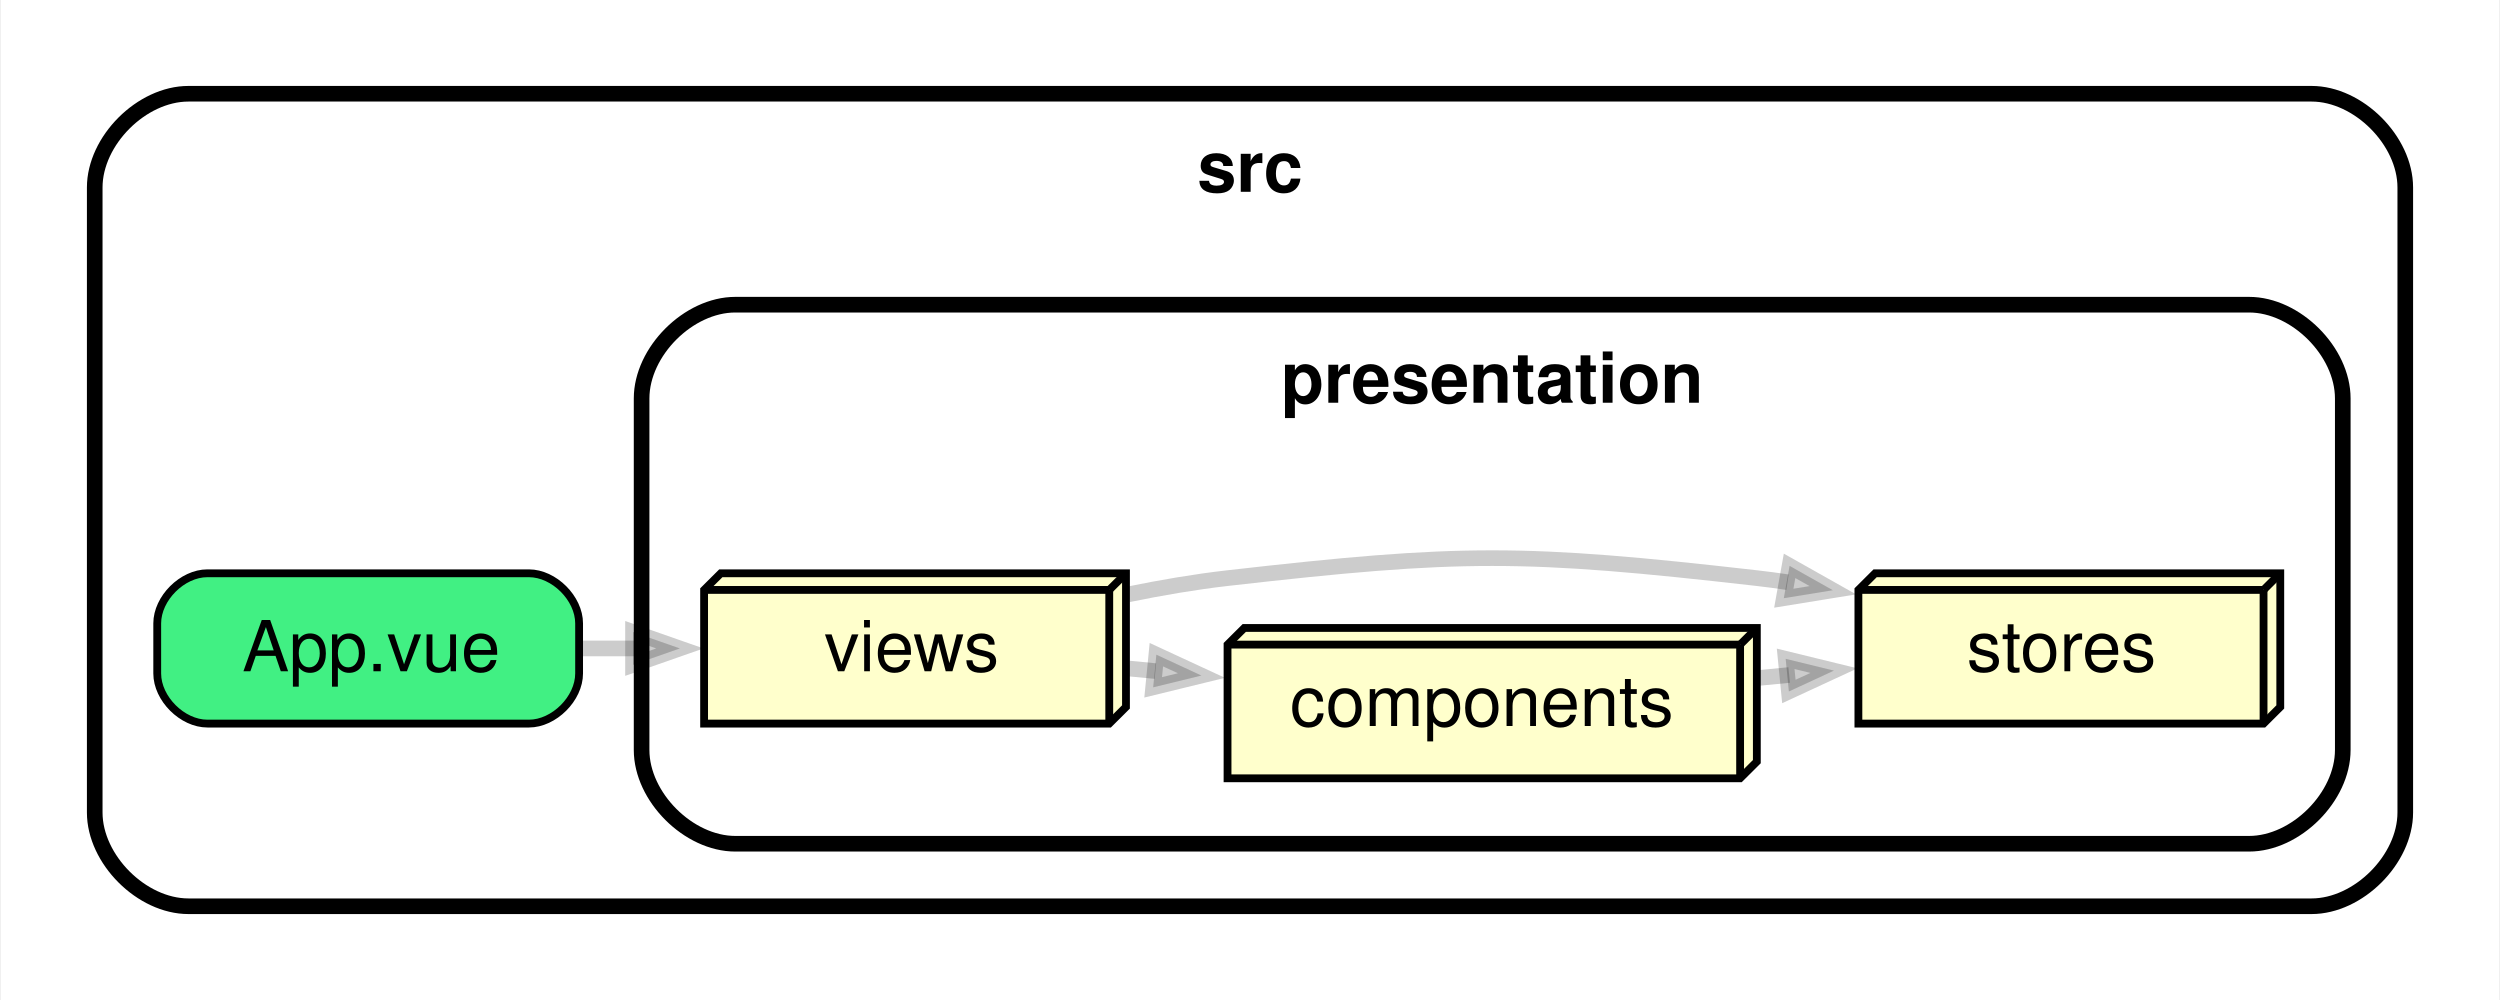
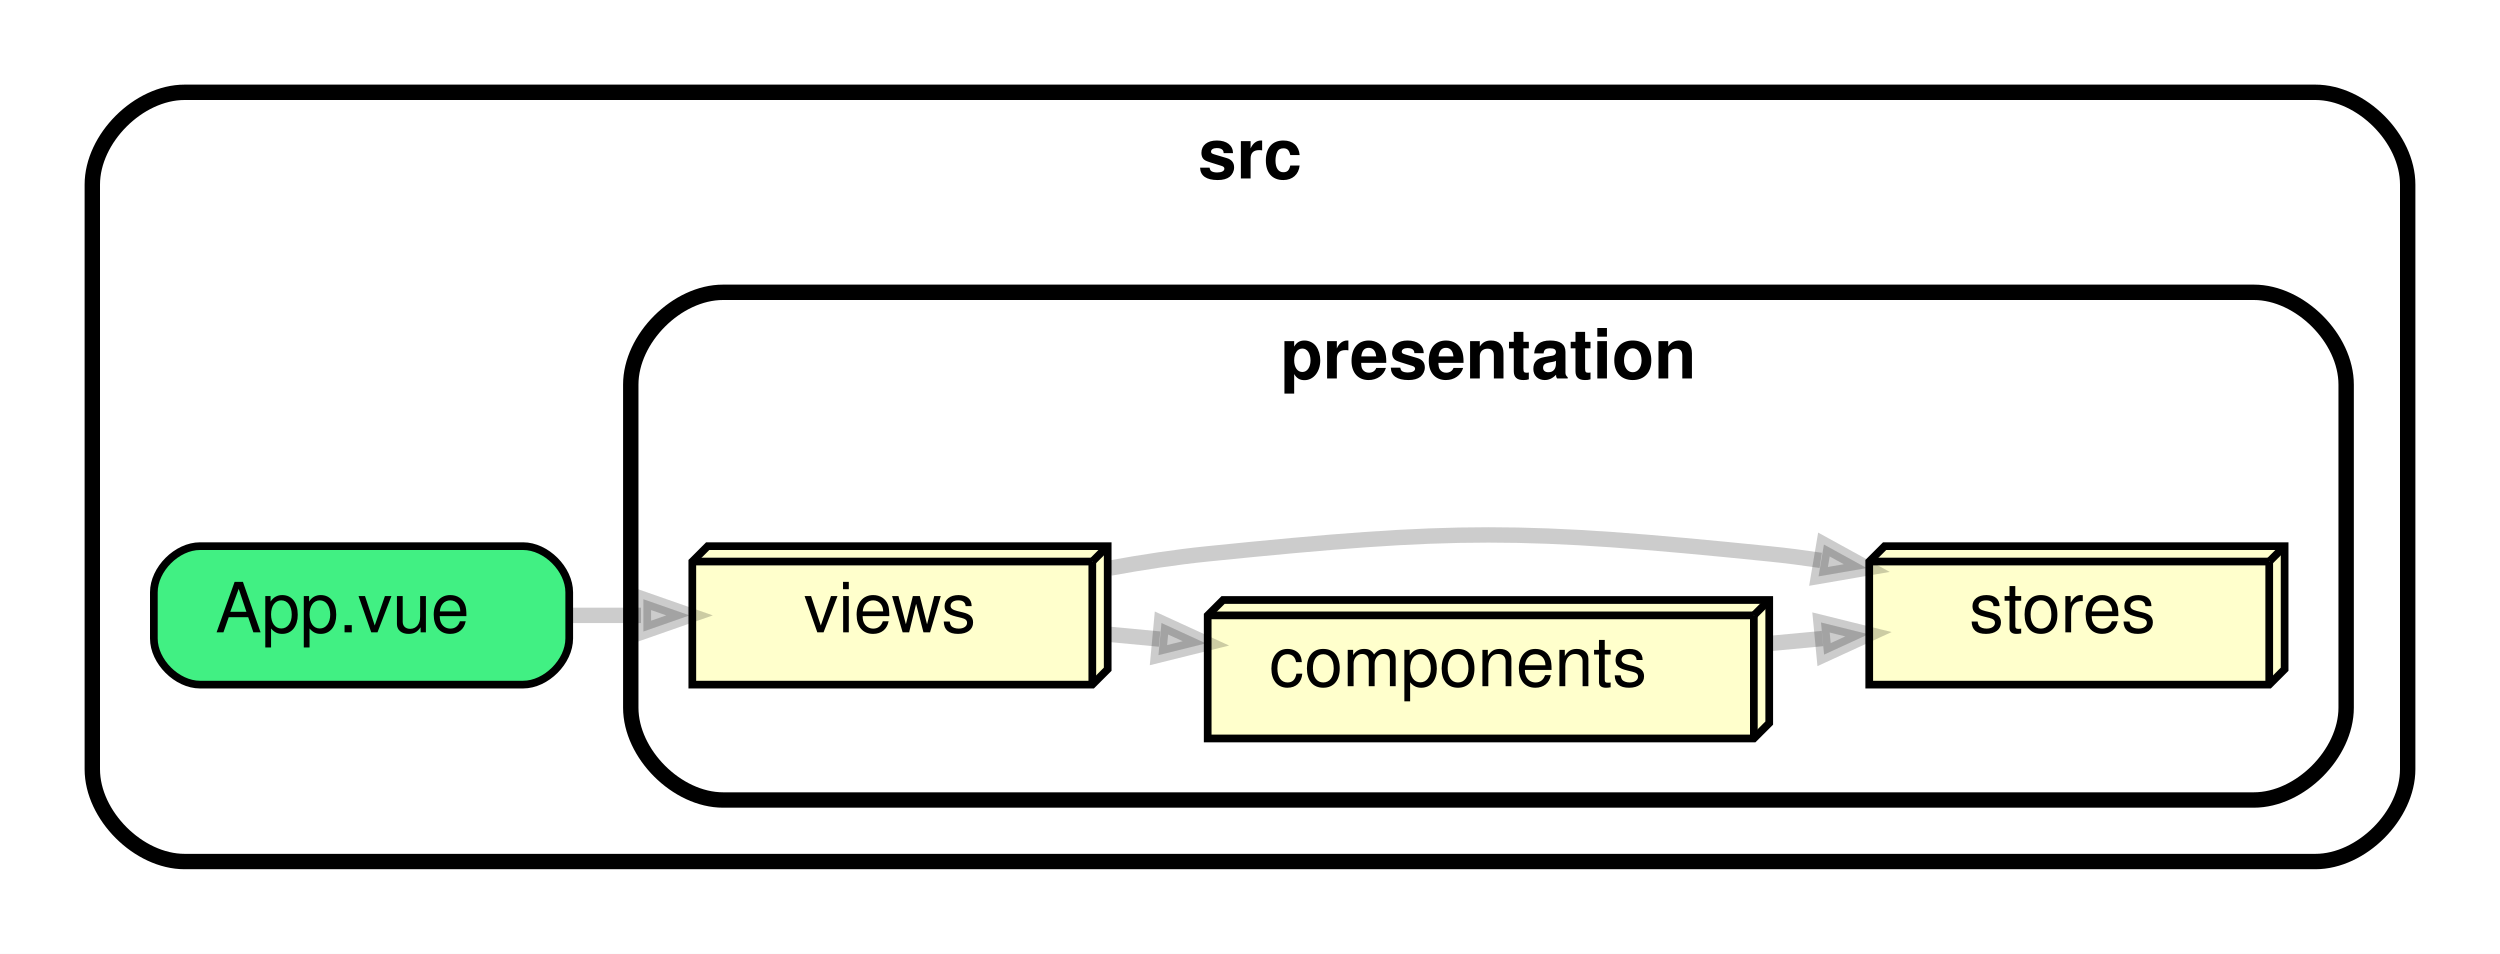
- <svg xmlns="http://www.w3.org/2000/svg" xmlns:xlink="http://www.w3.org/1999/xlink" width="320pt" height="128pt" viewBox="0.00 0.00 319.75 128.00">
-   <g id="graph0" class="graph" transform="scale(1 1) rotate(0) translate(4 124)">
-     <polygon fill="white" stroke="none" points="-4,4 -4,-124 315.75,-124 315.75,4 -4,4" />
+ <svg xmlns="http://www.w3.org/2000/svg" xmlns:xlink="http://www.w3.org/1999/xlink" width="325pt" height="124pt" viewBox="0.00 0.00 325.00 124.00">
+   <g id="graph0" class="graph" transform="scale(1 1) rotate(0) translate(4 120)">
+     <polygon fill="white" stroke="transparent" points="-4,4 -4,-120 321,-120 321,4 -4,4" />
    <g id="clust1" class="cluster">
-       <path fill="#ffffff" stroke="black" stroke-width="2" d="M20,-8C20,-8 291.75,-8 291.75,-8 297.75,-8 303.75,-14 303.75,-20 303.75,-20 303.75,-100 303.75,-100 303.75,-106 297.75,-112 291.75,-112 291.75,-112 20,-112 20,-112 14,-112 8,-106 8,-100 8,-100 8,-20 8,-20 8,-14 14,-8 20,-8" />
-       <text text-anchor="middle" x="155.88" y="-99.45" font-family="Helvetica,sans-Serif" font-weight="bold" font-size="9.00">src</text>
+       <path fill="#ffffff" stroke="black" stroke-width="2" d="M20,-8C20,-8 297,-8 297,-8 303,-8 309,-14 309,-20 309,-20 309,-96 309,-96 309,-102 303,-108 297,-108 297,-108 20,-108 20,-108 14,-108 8,-102 8,-96 8,-96 8,-20 8,-20 8,-14 14,-8 20,-8" />
+       <text text-anchor="middle" x="158.5" y="-96.8" font-family="Helvetica,sans-Serif" font-weight="bold" font-size="9.00">src</text>
    </g>
    <g id="clust2" class="cluster">
-       <path fill="#ffffff" stroke="black" stroke-width="2" d="M90,-16C90,-16 283.75,-16 283.75,-16 289.75,-16 295.75,-22 295.75,-28 295.75,-28 295.75,-73 295.75,-73 295.75,-79 289.75,-85 283.75,-85 283.75,-85 90,-85 90,-85 84,-85 78,-79 78,-73 78,-73 78,-28 78,-28 78,-22 84,-16 90,-16" />
-       <text text-anchor="middle" x="186.88" y="-72.45" font-family="Helvetica,sans-Serif" font-weight="bold" font-size="9.00">presentation</text>
+       <path fill="#ffffff" stroke="black" stroke-width="2" d="M90,-16C90,-16 289,-16 289,-16 295,-16 301,-22 301,-28 301,-28 301,-70 301,-70 301,-76 295,-82 289,-82 289,-82 90,-82 90,-82 84,-82 78,-76 78,-70 78,-70 78,-28 78,-28 78,-22 84,-16 90,-16" />
+       <text text-anchor="middle" x="189.5" y="-70.8" font-family="Helvetica,sans-Serif" font-weight="bold" font-size="9.00">presentation</text>
    </g>
    <g id="node1" class="node">
      <g id="a_node1">
        <a xlink:href="src/App.vue" xlink:title="App.vue">
-           <path fill="#41f083" stroke="black" d="M63.58,-50.62C63.58,-50.62 22.42,-50.62 22.42,-50.62 19.21,-50.62 16,-47.42 16,-44.21 16,-44.21 16,-37.79 16,-37.79 16,-34.58 19.21,-31.38 22.42,-31.38 22.42,-31.38 63.58,-31.38 63.58,-31.38 66.79,-31.38 70,-34.58 70,-37.79 70,-37.79 70,-44.21 70,-44.21 70,-47.42 66.79,-50.62 63.58,-50.62" />
-           <text text-anchor="start" x="26.88" y="-38.08" font-family="Helvetica,sans-Serif" font-size="9.00">App.vue</text>
+           <path fill="#41f083" stroke="black" d="M64,-49C64,-49 22,-49 22,-49 19,-49 16,-46 16,-43 16,-43 16,-37 16,-37 16,-34 19,-31 22,-31 22,-31 64,-31 64,-31 67,-31 70,-34 70,-37 70,-37 70,-43 70,-43 70,-46 67,-49 64,-49" />
+           <text text-anchor="start" x="24" y="-37.8" font-family="Helvetica,sans-Serif" font-size="9.00">App.vue</text>
        </a>
      </g>
    </g>
    <g id="node2" class="node">
      <g id="a_node2">
        <a xlink:href="src/presentation/views" xlink:title="views">
-           <polygon fill="#ffffcc" stroke="black" points="140,-50.62 88.14,-50.62 86,-48.49 86,-31.38 137.86,-31.38 140,-33.51 140,-50.62" />
-           <polyline fill="none" stroke="black" points="137.86,-48.49 86,-48.49" />
-           <polyline fill="none" stroke="black" points="137.86,-48.49 137.86,-31.38" />
-           <polyline fill="none" stroke="black" points="137.86,-48.49 140,-50.62" />
-           <text text-anchor="start" x="101.38" y="-38.08" font-family="Helvetica,sans-Serif" font-size="9.00">views</text>
+           <polygon fill="#ffffcc" stroke="black" points="140,-49 88,-49 86,-47 86,-31 138,-31 140,-33 140,-49" />
+           <polyline fill="none" stroke="black" points="138,-47 86,-47 " />
+           <polyline fill="none" stroke="black" points="138,-47 138,-31 " />
+           <polyline fill="none" stroke="black" points="138,-47 140,-49 " />
+           <text text-anchor="start" x="100.5" y="-37.8" font-family="Helvetica,sans-Serif" font-size="9.00">views</text>
        </a>
      </g>
    </g>
    <g id="edge1" class="edge">
-       <path fill="none" stroke="#000000" stroke-width="2" stroke-opacity="0.2" d="M70.49,-41C72.7,-41 74.97,-41 77.24,-41" />
-       <polygon fill="#000000" fill-opacity="0.2" stroke="#000000" stroke-width="2" stroke-opacity="0.2" points="76.9,-43.1 82.9,-41 76.9,-38.9 76.9,-43.1" />
+       <path fill="none" stroke="#000000" stroke-width="2" stroke-opacity="0.2" d="M70.1,-40C73.12,-40 76.23,-40 79.33,-40" />
+       <polygon fill="#000000" fill-opacity="0.2" stroke="#000000" stroke-width="2" stroke-opacity="0.2" points="79.64,-42.1 85.64,-40 79.64,-37.9 79.64,-42.1" />
    </g>
    <g id="node3" class="node">
      <g id="a_node3">
        <a xlink:href="src/presentation/components" xlink:title="components">
-           <polygon fill="#ffffcc" stroke="black" points="220.75,-43.62 155.14,-43.62 153,-41.49 153,-24.38 218.61,-24.38 220.75,-26.51 220.75,-43.62" />
-           <polyline fill="none" stroke="black" points="218.61,-41.49 153,-41.49" />
-           <polyline fill="none" stroke="black" points="218.61,-41.49 218.61,-24.38" />
-           <polyline fill="none" stroke="black" points="218.61,-41.49 220.75,-43.62" />
-           <text text-anchor="start" x="161" y="-31.07" font-family="Helvetica,sans-Serif" font-size="9.00">components</text>
+           <polygon fill="#ffffcc" stroke="black" points="226,-42 155,-42 153,-40 153,-24 224,-24 226,-26 226,-42" />
+           <polyline fill="none" stroke="black" points="224,-40 153,-40 " />
+           <polyline fill="none" stroke="black" points="224,-40 224,-24 " />
+           <polyline fill="none" stroke="black" points="224,-40 226,-42 " />
+           <text text-anchor="start" x="161" y="-30.8" font-family="Helvetica,sans-Serif" font-size="9.00">components</text>
        </a>
      </g>
    </g>
    <g id="edge3" class="edge">
-       <path fill="none" stroke="#000000" stroke-width="2" stroke-opacity="0.2" d="M140.36,-38.43C141.48,-38.32 142.62,-38.21 143.77,-38.1" />
-       <polygon fill="#000000" fill-opacity="0.2" stroke="#000000" stroke-width="2" stroke-opacity="0.2" points="143.89,-40.2 149.66,-37.53 143.48,-36.02 143.89,-40.2" />
+       <path fill="none" stroke="#000000" stroke-width="2" stroke-opacity="0.2" d="M140.06,-37.55C142.24,-37.35 144.48,-37.14 146.75,-36.92" />
+       <polygon fill="#000000" fill-opacity="0.2" stroke="#000000" stroke-width="2" stroke-opacity="0.2" points="146.99,-39.01 152.77,-36.36 146.6,-34.83 146.99,-39.01" />
    </g>
    <g id="node4" class="node">
      <g id="a_node4">
        <a xlink:href="src/presentation/stores" xlink:title="stores">
-           <polygon fill="#ffffcc" stroke="black" points="287.75,-50.62 235.89,-50.62 233.75,-48.49 233.75,-31.38 285.61,-31.38 287.75,-33.51 287.75,-50.62" />
-           <polyline fill="none" stroke="black" points="285.61,-48.49 233.75,-48.49" />
-           <polyline fill="none" stroke="black" points="285.61,-48.49 285.61,-31.38" />
-           <polyline fill="none" stroke="black" points="285.61,-48.49 287.75,-50.62" />
-           <text text-anchor="start" x="247.62" y="-38.08" font-family="Helvetica,sans-Serif" font-size="9.00">stores</text>
+           <polygon fill="#ffffcc" stroke="black" points="293,-49 241,-49 239,-47 239,-31 291,-31 293,-33 293,-49" />
+           <polyline fill="none" stroke="black" points="291,-47 239,-47 " />
+           <polyline fill="none" stroke="black" points="291,-47 291,-31 " />
+           <polyline fill="none" stroke="black" points="291,-47 293,-49 " />
+           <text text-anchor="start" x="252" y="-37.8" font-family="Helvetica,sans-Serif" font-size="9.00">stores</text>
        </a>
      </g>
    </g>
    <g id="edge4" class="edge">
-       <path fill="none" stroke="#000000" stroke-width="2" stroke-opacity="0.2" d="M140.29,-47.92C144.51,-48.78 148.86,-49.53 153,-50 182.92,-53.41 190.83,-53.41 220.75,-50 222.04,-49.85 223.36,-49.68 224.68,-49.48" />
-       <polygon fill="#000000" fill-opacity="0.2" stroke="#000000" stroke-width="2" stroke-opacity="0.2" points="224.94,-51.57 230.48,-48.45 224.2,-47.43 224.94,-51.57" />
+       <path fill="none" stroke="#000000" stroke-width="2" stroke-opacity="0.2" d="M140.32,-46.15C144.54,-46.92 148.87,-47.58 153,-48 185.28,-51.28 193.72,-51.28 226,-48 228.19,-47.78 230.44,-47.49 232.7,-47.15" />
+       <polygon fill="#000000" fill-opacity="0.2" stroke="#000000" stroke-width="2" stroke-opacity="0.2" points="233.11,-49.21 238.68,-46.15 232.41,-45.07 233.11,-49.21" />
    </g>
    <g id="edge2" class="edge">
-       <path fill="none" stroke="#000000" stroke-width="2" stroke-opacity="0.2" d="M220.87,-37.21C222.21,-37.34 223.55,-37.47 224.89,-37.6" />
-       <polygon fill="#000000" fill-opacity="0.2" stroke="#000000" stroke-width="2" stroke-opacity="0.2" points="224.44,-39.67 230.62,-38.16 224.85,-35.49 224.44,-39.67" />
+       <path fill="none" stroke="#000000" stroke-width="2" stroke-opacity="0.2" d="M226,-36.34C228.31,-36.55 230.63,-36.77 232.92,-36.99" />
+       <polygon fill="#000000" fill-opacity="0.2" stroke="#000000" stroke-width="2" stroke-opacity="0.2" points="232.73,-39.08 238.9,-37.55 233.13,-34.9 232.73,-39.08" />
    </g>
  </g>
</svg>
